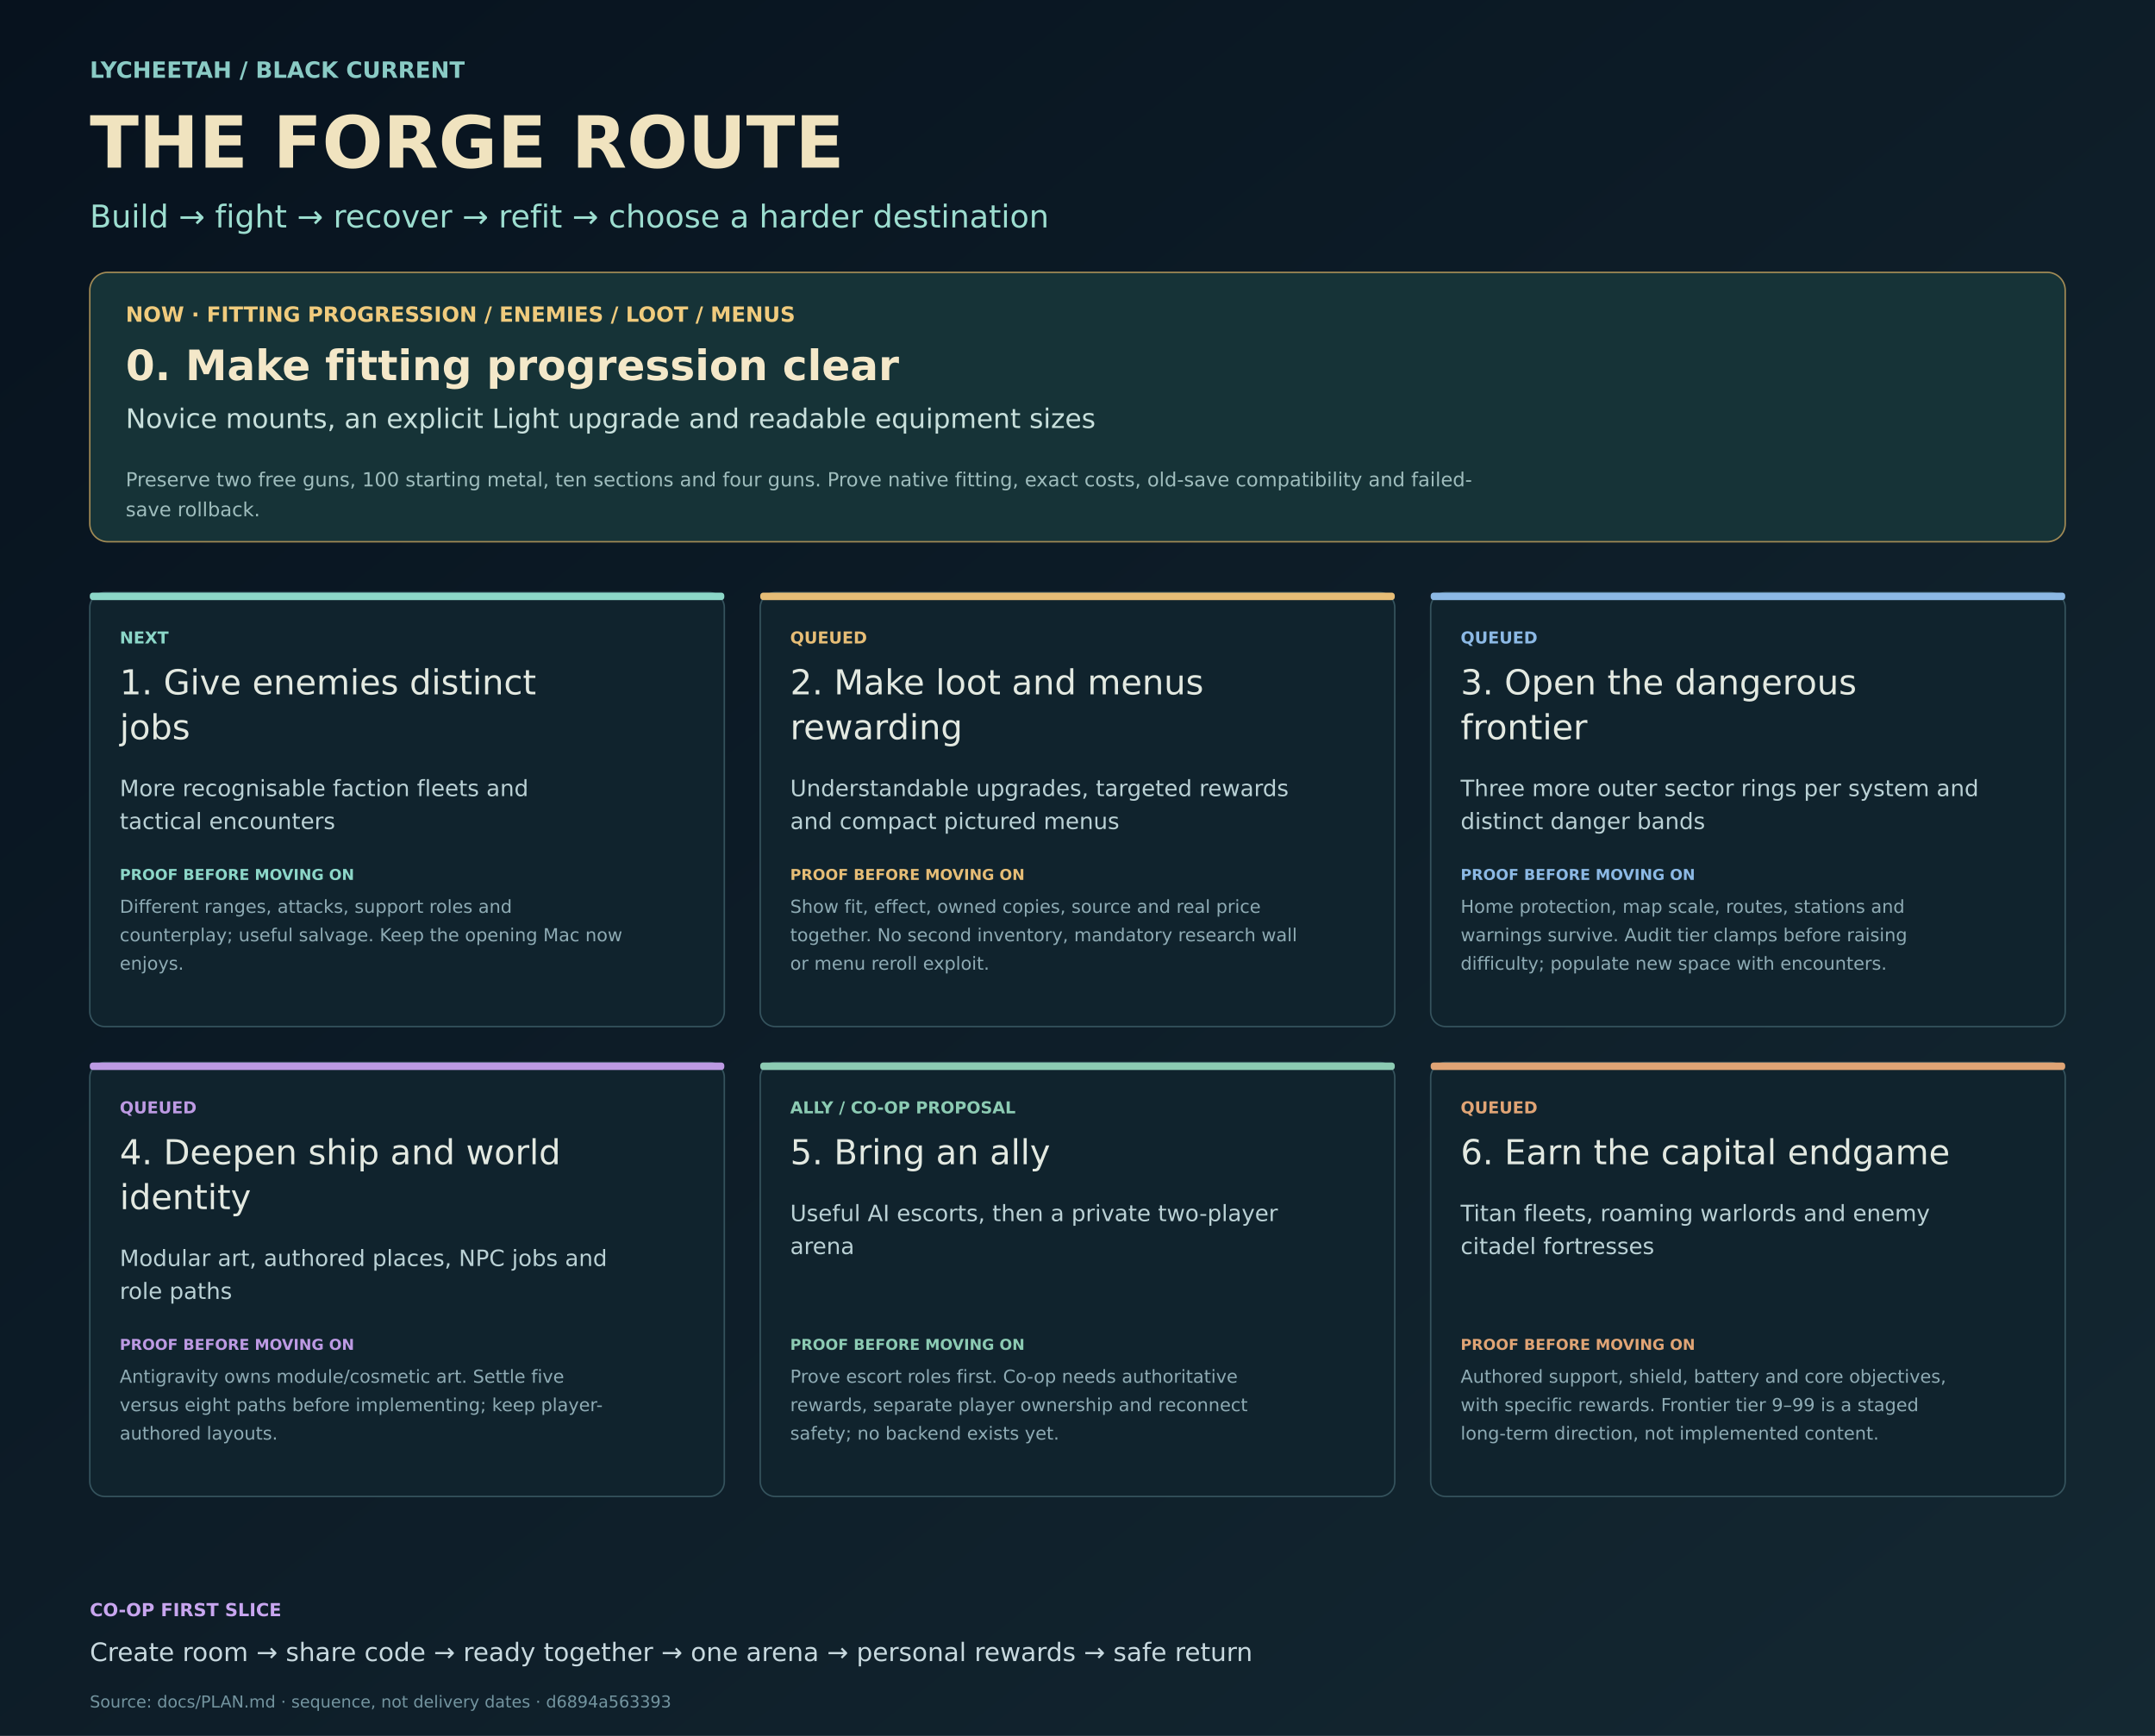
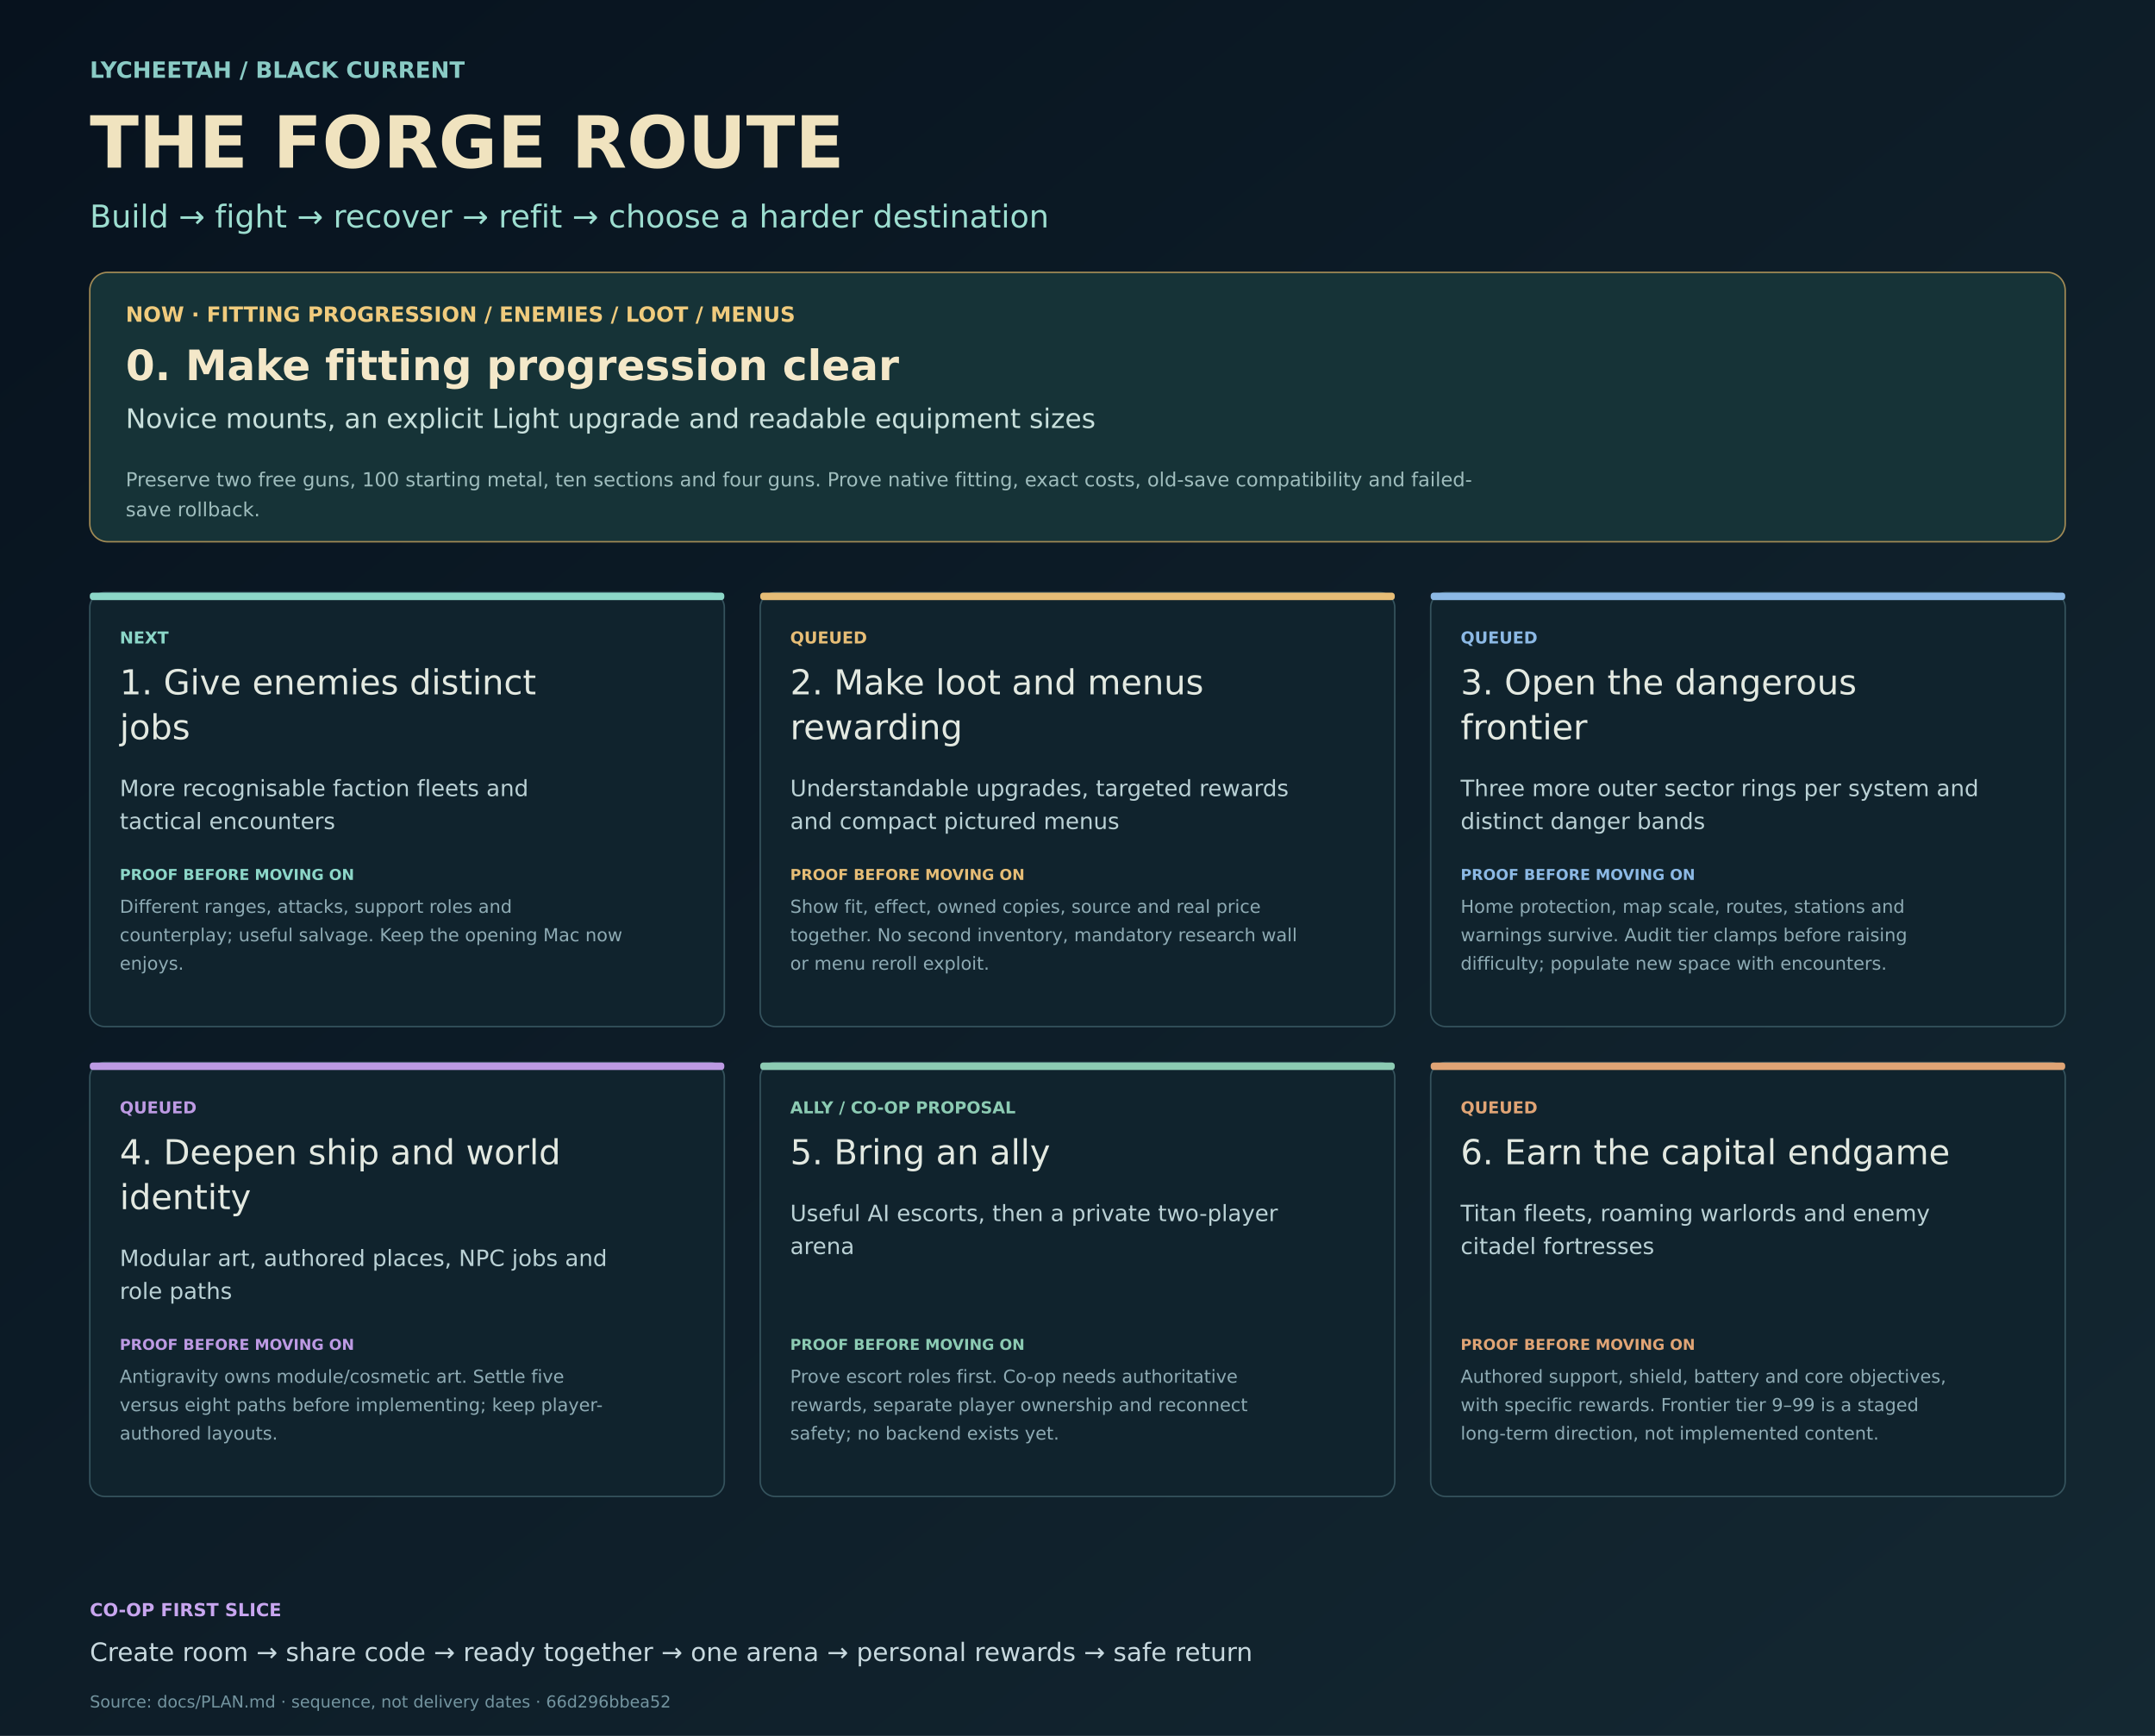
<svg xmlns="http://www.w3.org/2000/svg" width="1440" height="1160" viewBox="0 0 1440 1160">
  <defs>
    <linearGradient id="bg" x2="1" y2="1">
      <stop stop-color="#07121e" />
      <stop offset="1" stop-color="#142832" />
    </linearGradient>
  </defs>
  <rect width="1440" height="1160" fill="url(#bg)" />
  <text x="60" y="52" fill="#8acbc5" font-family="DejaVu Sans,sans-serif" font-size="15" font-weight="700">LYCHEETAH / BLACK CURRENT</text>
  <text x="60" y="112" fill="#f0e3bf" font-family="DejaVu Sans,sans-serif" font-size="48" font-weight="700">THE FORGE ROUTE</text>
  <text x="60" y="152" fill="#9dded0" font-family="DejaVu Sans,sans-serif" font-size="21" font-weight="400">Build → fight → recover → refit → choose a harder destination</text>
  <rect x="60" y="182" width="1320" height="180" rx="12" fill="#163337" stroke="#a18a55" />
  <text x="84" y="215" fill="#f0cb7d" font-family="DejaVu Sans,sans-serif" font-size="14" font-weight="700">NOW · FITTING PROGRESSION / ENEMIES / LOOT / MENUS</text>
  <text x="84" y="254" fill="#f4e8c9" font-family="DejaVu Sans,sans-serif" font-size="28" font-weight="700">0. Make fitting progression clear</text>
  <text x="84" y="286" fill="#c8e0dc" font-family="DejaVu Sans,sans-serif" font-size="18" font-weight="400">Novice mounts, an explicit Light upgrade and readable equipment sizes</text>
  <text x="84" y="325" fill="#9fbdbd" font-family="DejaVu Sans,sans-serif" font-size="13" font-weight="400">Preserve two free guns, 100 starting metal, ten sections and four guns. Prove native fitting, exact costs, old-save compatibility and failed-</text>
  <text x="84" y="345" fill="#9fbdbd" font-family="DejaVu Sans,sans-serif" font-size="13" font-weight="400">save rollback.</text>
  <rect x="60" y="396" width="424" height="290" rx="10" fill="#10232d" stroke="#35535d" />
  <rect x="60" y="396" width="424" height="5" rx="2" fill="#8cd7c8" />
  <text x="80" y="430" fill="#8cd7c8" font-family="DejaVu Sans,sans-serif" font-size="11" font-weight="700">NEXT</text>
  <text x="80" y="464" fill="#e3e9e1" font-family="DejaVu Sans,sans-serif" font-size="23" font-weight="400">1. Give enemies distinct</text>
  <text x="80" y="494" fill="#e3e9e1" font-family="DejaVu Sans,sans-serif" font-size="23" font-weight="400">jobs</text>
  <text x="80" y="532" fill="#bad1d5" font-family="DejaVu Sans,sans-serif" font-size="15" font-weight="400">More recognisable faction fleets and</text>
  <text x="80" y="554" fill="#bad1d5" font-family="DejaVu Sans,sans-serif" font-size="15" font-weight="400">tactical encounters</text>
  <text x="80" y="588" fill="#8cd7c8" font-family="DejaVu Sans,sans-serif" font-size="10" font-weight="700">PROOF BEFORE MOVING ON</text>
  <text x="80" y="610" fill="#8eabb4" font-family="DejaVu Sans,sans-serif" font-size="12" font-weight="400">Different ranges, attacks, support roles and</text>
  <text x="80" y="629" fill="#8eabb4" font-family="DejaVu Sans,sans-serif" font-size="12" font-weight="400">counterplay; useful salvage. Keep the opening Mac now</text>
  <text x="80" y="648" fill="#8eabb4" font-family="DejaVu Sans,sans-serif" font-size="12" font-weight="400">enjoys.</text>
  <rect x="508" y="396" width="424" height="290" rx="10" fill="#10232d" stroke="#35535d" />
  <rect x="508" y="396" width="424" height="5" rx="2" fill="#e6bd76" />
  <text x="528" y="430" fill="#e6bd76" font-family="DejaVu Sans,sans-serif" font-size="11" font-weight="700">QUEUED</text>
  <text x="528" y="464" fill="#e3e9e1" font-family="DejaVu Sans,sans-serif" font-size="23" font-weight="400">2. Make loot and menus</text>
  <text x="528" y="494" fill="#e3e9e1" font-family="DejaVu Sans,sans-serif" font-size="23" font-weight="400">rewarding</text>
  <text x="528" y="532" fill="#bad1d5" font-family="DejaVu Sans,sans-serif" font-size="15" font-weight="400">Understandable upgrades, targeted rewards</text>
  <text x="528" y="554" fill="#bad1d5" font-family="DejaVu Sans,sans-serif" font-size="15" font-weight="400">and compact pictured menus</text>
  <text x="528" y="588" fill="#e6bd76" font-family="DejaVu Sans,sans-serif" font-size="10" font-weight="700">PROOF BEFORE MOVING ON</text>
  <text x="528" y="610" fill="#8eabb4" font-family="DejaVu Sans,sans-serif" font-size="12" font-weight="400">Show fit, effect, owned copies, source and real price</text>
  <text x="528" y="629" fill="#8eabb4" font-family="DejaVu Sans,sans-serif" font-size="12" font-weight="400">together. No second inventory, mandatory research wall</text>
  <text x="528" y="648" fill="#8eabb4" font-family="DejaVu Sans,sans-serif" font-size="12" font-weight="400">or menu reroll exploit.</text>
  <rect x="956" y="396" width="424" height="290" rx="10" fill="#10232d" stroke="#35535d" />
  <rect x="956" y="396" width="424" height="5" rx="2" fill="#8cb9e5" />
  <text x="976" y="430" fill="#8cb9e5" font-family="DejaVu Sans,sans-serif" font-size="11" font-weight="700">QUEUED</text>
  <text x="976" y="464" fill="#e3e9e1" font-family="DejaVu Sans,sans-serif" font-size="23" font-weight="400">3. Open the dangerous</text>
  <text x="976" y="494" fill="#e3e9e1" font-family="DejaVu Sans,sans-serif" font-size="23" font-weight="400">frontier</text>
  <text x="976" y="532" fill="#bad1d5" font-family="DejaVu Sans,sans-serif" font-size="15" font-weight="400">Three more outer sector rings per system and</text>
  <text x="976" y="554" fill="#bad1d5" font-family="DejaVu Sans,sans-serif" font-size="15" font-weight="400">distinct danger bands</text>
  <text x="976" y="588" fill="#8cb9e5" font-family="DejaVu Sans,sans-serif" font-size="10" font-weight="700">PROOF BEFORE MOVING ON</text>
  <text x="976" y="610" fill="#8eabb4" font-family="DejaVu Sans,sans-serif" font-size="12" font-weight="400">Home protection, map scale, routes, stations and</text>
  <text x="976" y="629" fill="#8eabb4" font-family="DejaVu Sans,sans-serif" font-size="12" font-weight="400">warnings survive. Audit tier clamps before raising</text>
  <text x="976" y="648" fill="#8eabb4" font-family="DejaVu Sans,sans-serif" font-size="12" font-weight="400">difficulty; populate new space with encounters.</text>
  <rect x="60" y="710" width="424" height="290" rx="10" fill="#10232d" stroke="#35535d" />
  <rect x="60" y="710" width="424" height="5" rx="2" fill="#bd9ae3" />
  <text x="80" y="744" fill="#bd9ae3" font-family="DejaVu Sans,sans-serif" font-size="11" font-weight="700">QUEUED</text>
  <text x="80" y="778" fill="#e3e9e1" font-family="DejaVu Sans,sans-serif" font-size="23" font-weight="400">4. Deepen ship and world</text>
  <text x="80" y="808" fill="#e3e9e1" font-family="DejaVu Sans,sans-serif" font-size="23" font-weight="400">identity</text>
  <text x="80" y="846" fill="#bad1d5" font-family="DejaVu Sans,sans-serif" font-size="15" font-weight="400">Modular art, authored places, NPC jobs and</text>
  <text x="80" y="868" fill="#bad1d5" font-family="DejaVu Sans,sans-serif" font-size="15" font-weight="400">role paths</text>
  <text x="80" y="902" fill="#bd9ae3" font-family="DejaVu Sans,sans-serif" font-size="10" font-weight="700">PROOF BEFORE MOVING ON</text>
  <text x="80" y="924" fill="#8eabb4" font-family="DejaVu Sans,sans-serif" font-size="12" font-weight="400">Antigravity owns module/cosmetic art. Settle five</text>
  <text x="80" y="943" fill="#8eabb4" font-family="DejaVu Sans,sans-serif" font-size="12" font-weight="400">versus eight paths before implementing; keep player-</text>
  <text x="80" y="962" fill="#8eabb4" font-family="DejaVu Sans,sans-serif" font-size="12" font-weight="400">authored layouts.</text>
  <rect x="508" y="710" width="424" height="290" rx="10" fill="#10232d" stroke="#35535d" />
  <rect x="508" y="710" width="424" height="5" rx="2" fill="#8ccbb3" />
  <text x="528" y="744" fill="#8ccbb3" font-family="DejaVu Sans,sans-serif" font-size="11" font-weight="700">ALLY / CO-OP PROPOSAL</text>
  <text x="528" y="778" fill="#e3e9e1" font-family="DejaVu Sans,sans-serif" font-size="23" font-weight="400">5. Bring an ally</text>
  <text x="528" y="816" fill="#bad1d5" font-family="DejaVu Sans,sans-serif" font-size="15" font-weight="400">Useful AI escorts, then a private two-player</text>
  <text x="528" y="838" fill="#bad1d5" font-family="DejaVu Sans,sans-serif" font-size="15" font-weight="400">arena</text>
  <text x="528" y="902" fill="#8ccbb3" font-family="DejaVu Sans,sans-serif" font-size="10" font-weight="700">PROOF BEFORE MOVING ON</text>
  <text x="528" y="924" fill="#8eabb4" font-family="DejaVu Sans,sans-serif" font-size="12" font-weight="400">Prove escort roles first. Co-op needs authoritative</text>
  <text x="528" y="943" fill="#8eabb4" font-family="DejaVu Sans,sans-serif" font-size="12" font-weight="400">rewards, separate player ownership and reconnect</text>
  <text x="528" y="962" fill="#8eabb4" font-family="DejaVu Sans,sans-serif" font-size="12" font-weight="400">safety; no backend exists yet.</text>
  <rect x="956" y="710" width="424" height="290" rx="10" fill="#10232d" stroke="#35535d" />
  <rect x="956" y="710" width="424" height="5" rx="2" fill="#e0a475" />
  <text x="976" y="744" fill="#e0a475" font-family="DejaVu Sans,sans-serif" font-size="11" font-weight="700">QUEUED</text>
  <text x="976" y="778" fill="#e3e9e1" font-family="DejaVu Sans,sans-serif" font-size="23" font-weight="400">6. Earn the capital endgame</text>
  <text x="976" y="816" fill="#bad1d5" font-family="DejaVu Sans,sans-serif" font-size="15" font-weight="400">Titan fleets, roaming warlords and enemy</text>
  <text x="976" y="838" fill="#bad1d5" font-family="DejaVu Sans,sans-serif" font-size="15" font-weight="400">citadel fortresses</text>
  <text x="976" y="902" fill="#e0a475" font-family="DejaVu Sans,sans-serif" font-size="10" font-weight="700">PROOF BEFORE MOVING ON</text>
  <text x="976" y="924" fill="#8eabb4" font-family="DejaVu Sans,sans-serif" font-size="12" font-weight="400">Authored support, shield, battery and core objectives,</text>
  <text x="976" y="943" fill="#8eabb4" font-family="DejaVu Sans,sans-serif" font-size="12" font-weight="400">with specific rewards. Frontier tier 9–99 is a staged</text>
  <text x="976" y="962" fill="#8eabb4" font-family="DejaVu Sans,sans-serif" font-size="12" font-weight="400">long-term direction, not implemented content.</text>
  <text x="60" y="1080" fill="#c8a6ef" font-family="DejaVu Sans,sans-serif" font-size="12" font-weight="700">CO-OP FIRST SLICE</text>
  <text x="60" y="1110" fill="#c8d9df" font-family="DejaVu Sans,sans-serif" font-size="17" font-weight="400">Create room → share code → ready together → one arena → personal rewards → safe return</text>
-   <text x="60" y="1141" fill="#73949f" font-family="DejaVu Sans,sans-serif" font-size="11" font-weight="400">Source: docs/PLAN.md · sequence, not delivery dates · d6894a563393</text>
+   <text x="60" y="1141" fill="#73949f" font-family="DejaVu Sans,sans-serif" font-size="11" font-weight="400">Source: docs/PLAN.md · sequence, not delivery dates · 66d296bbea52</text>
</svg>
